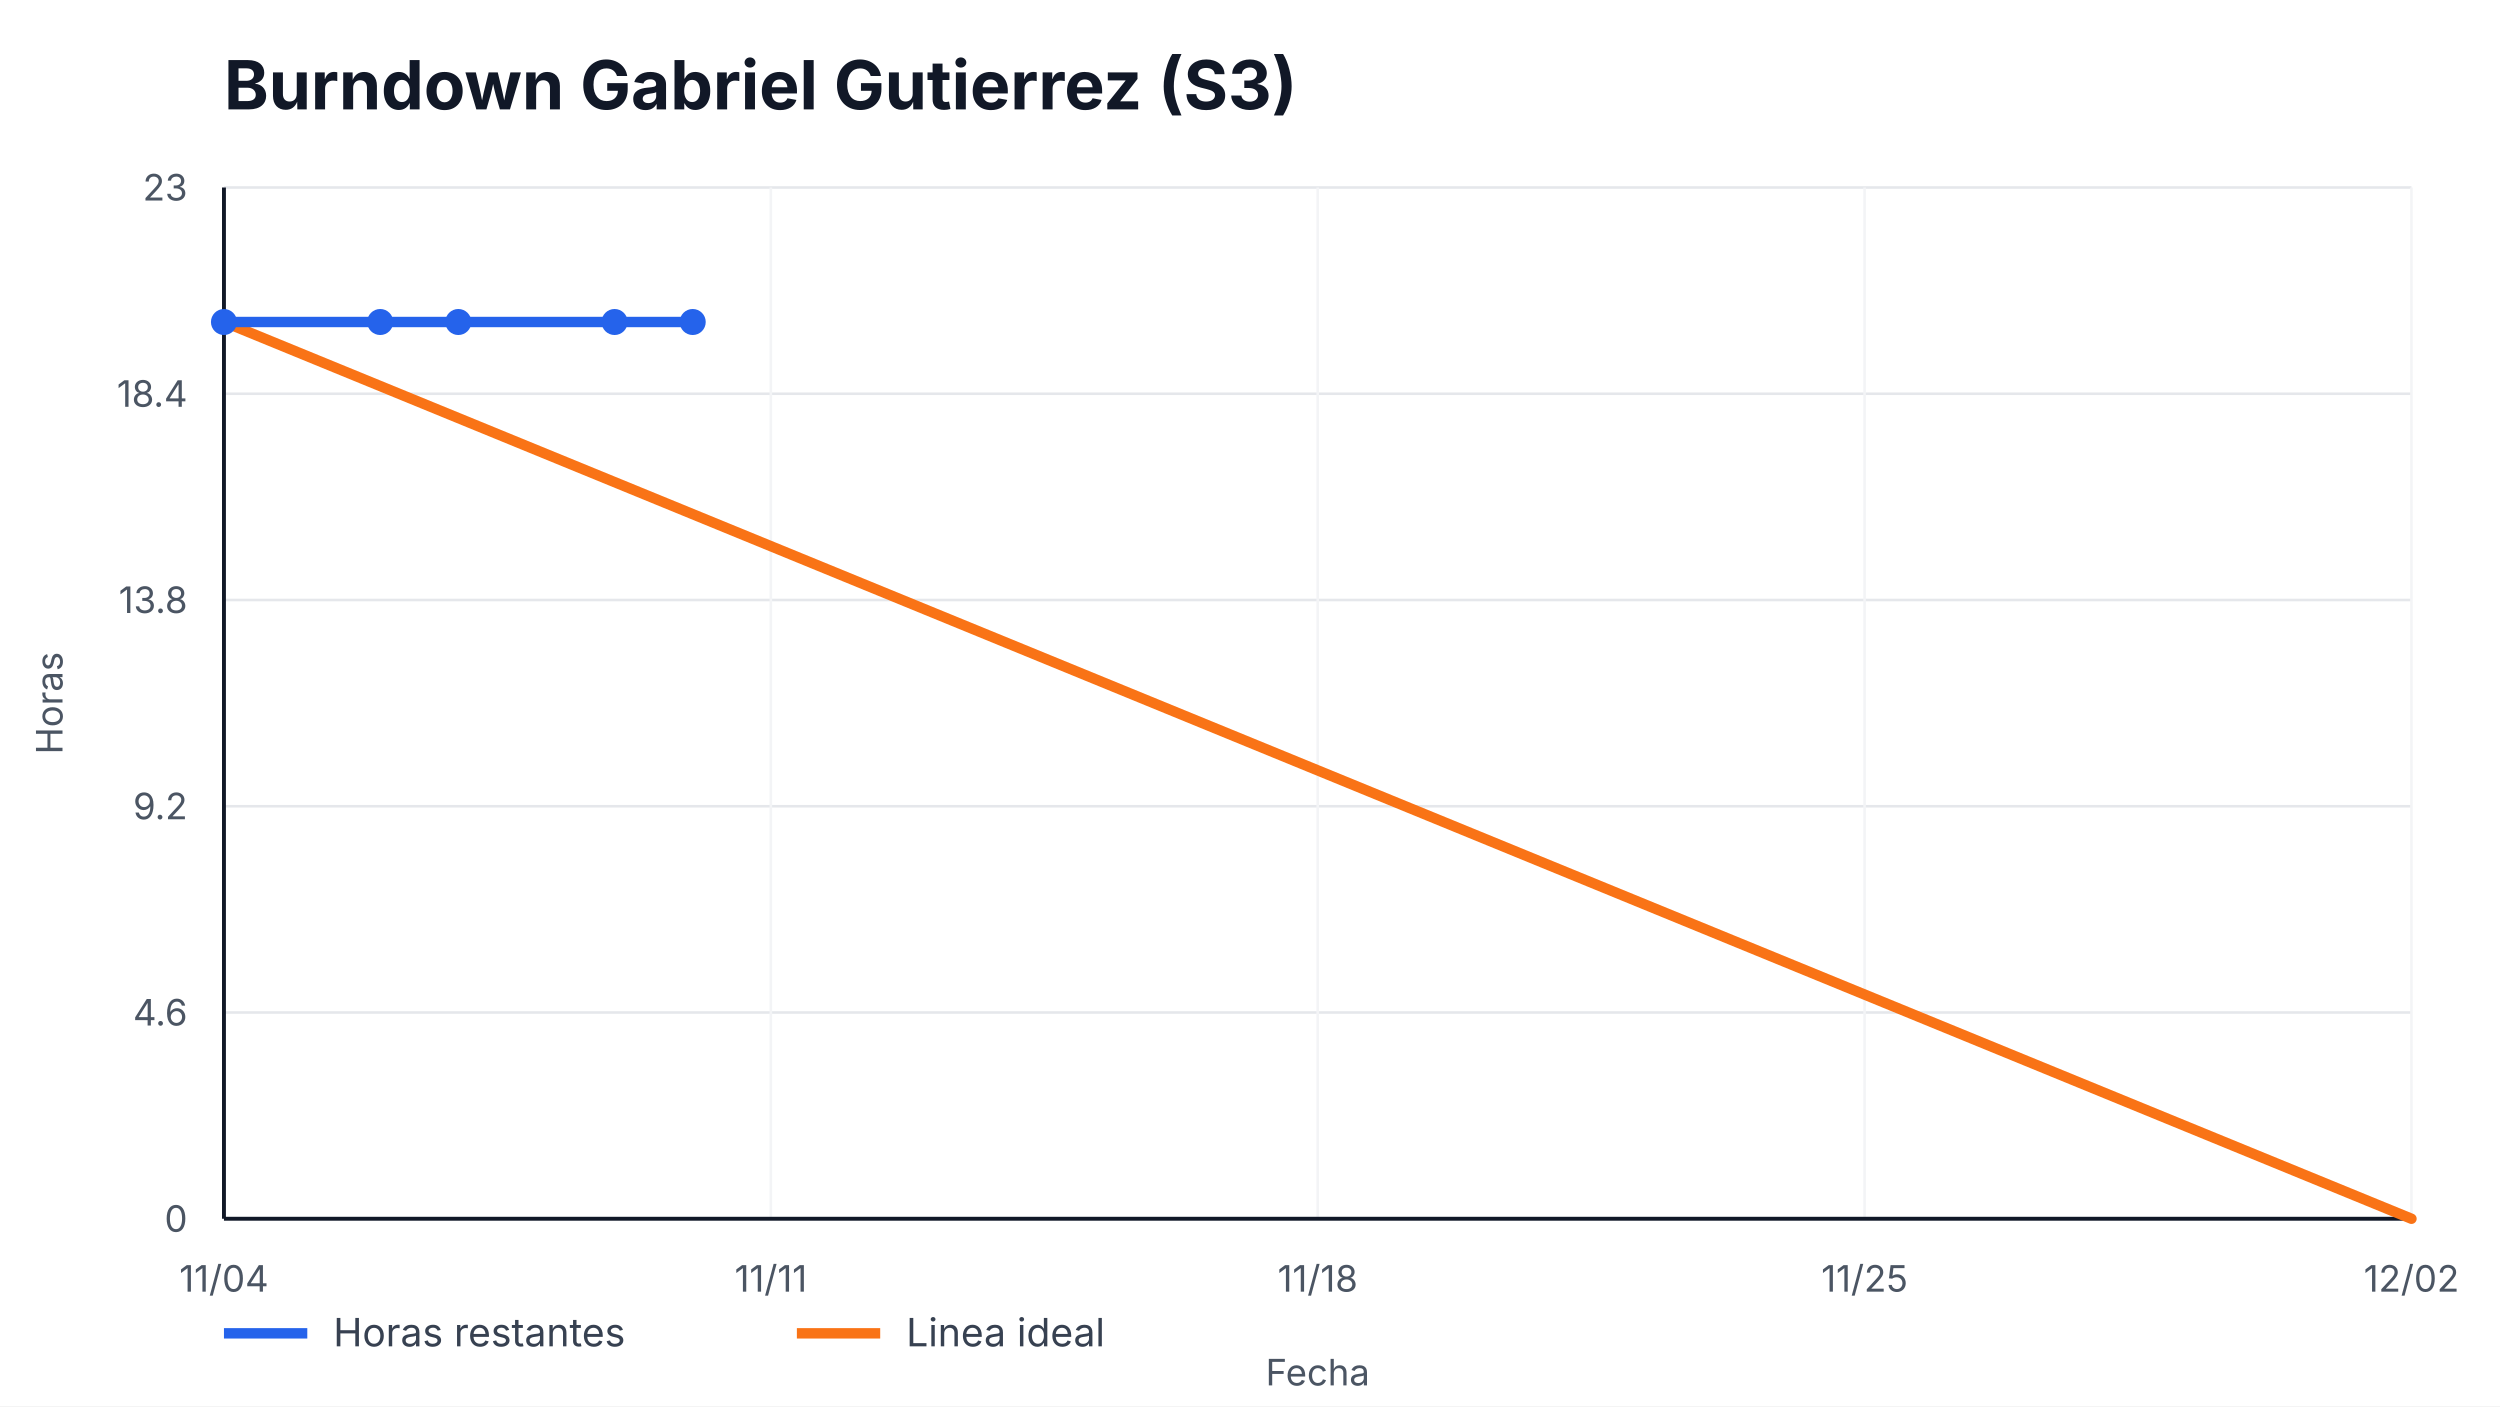
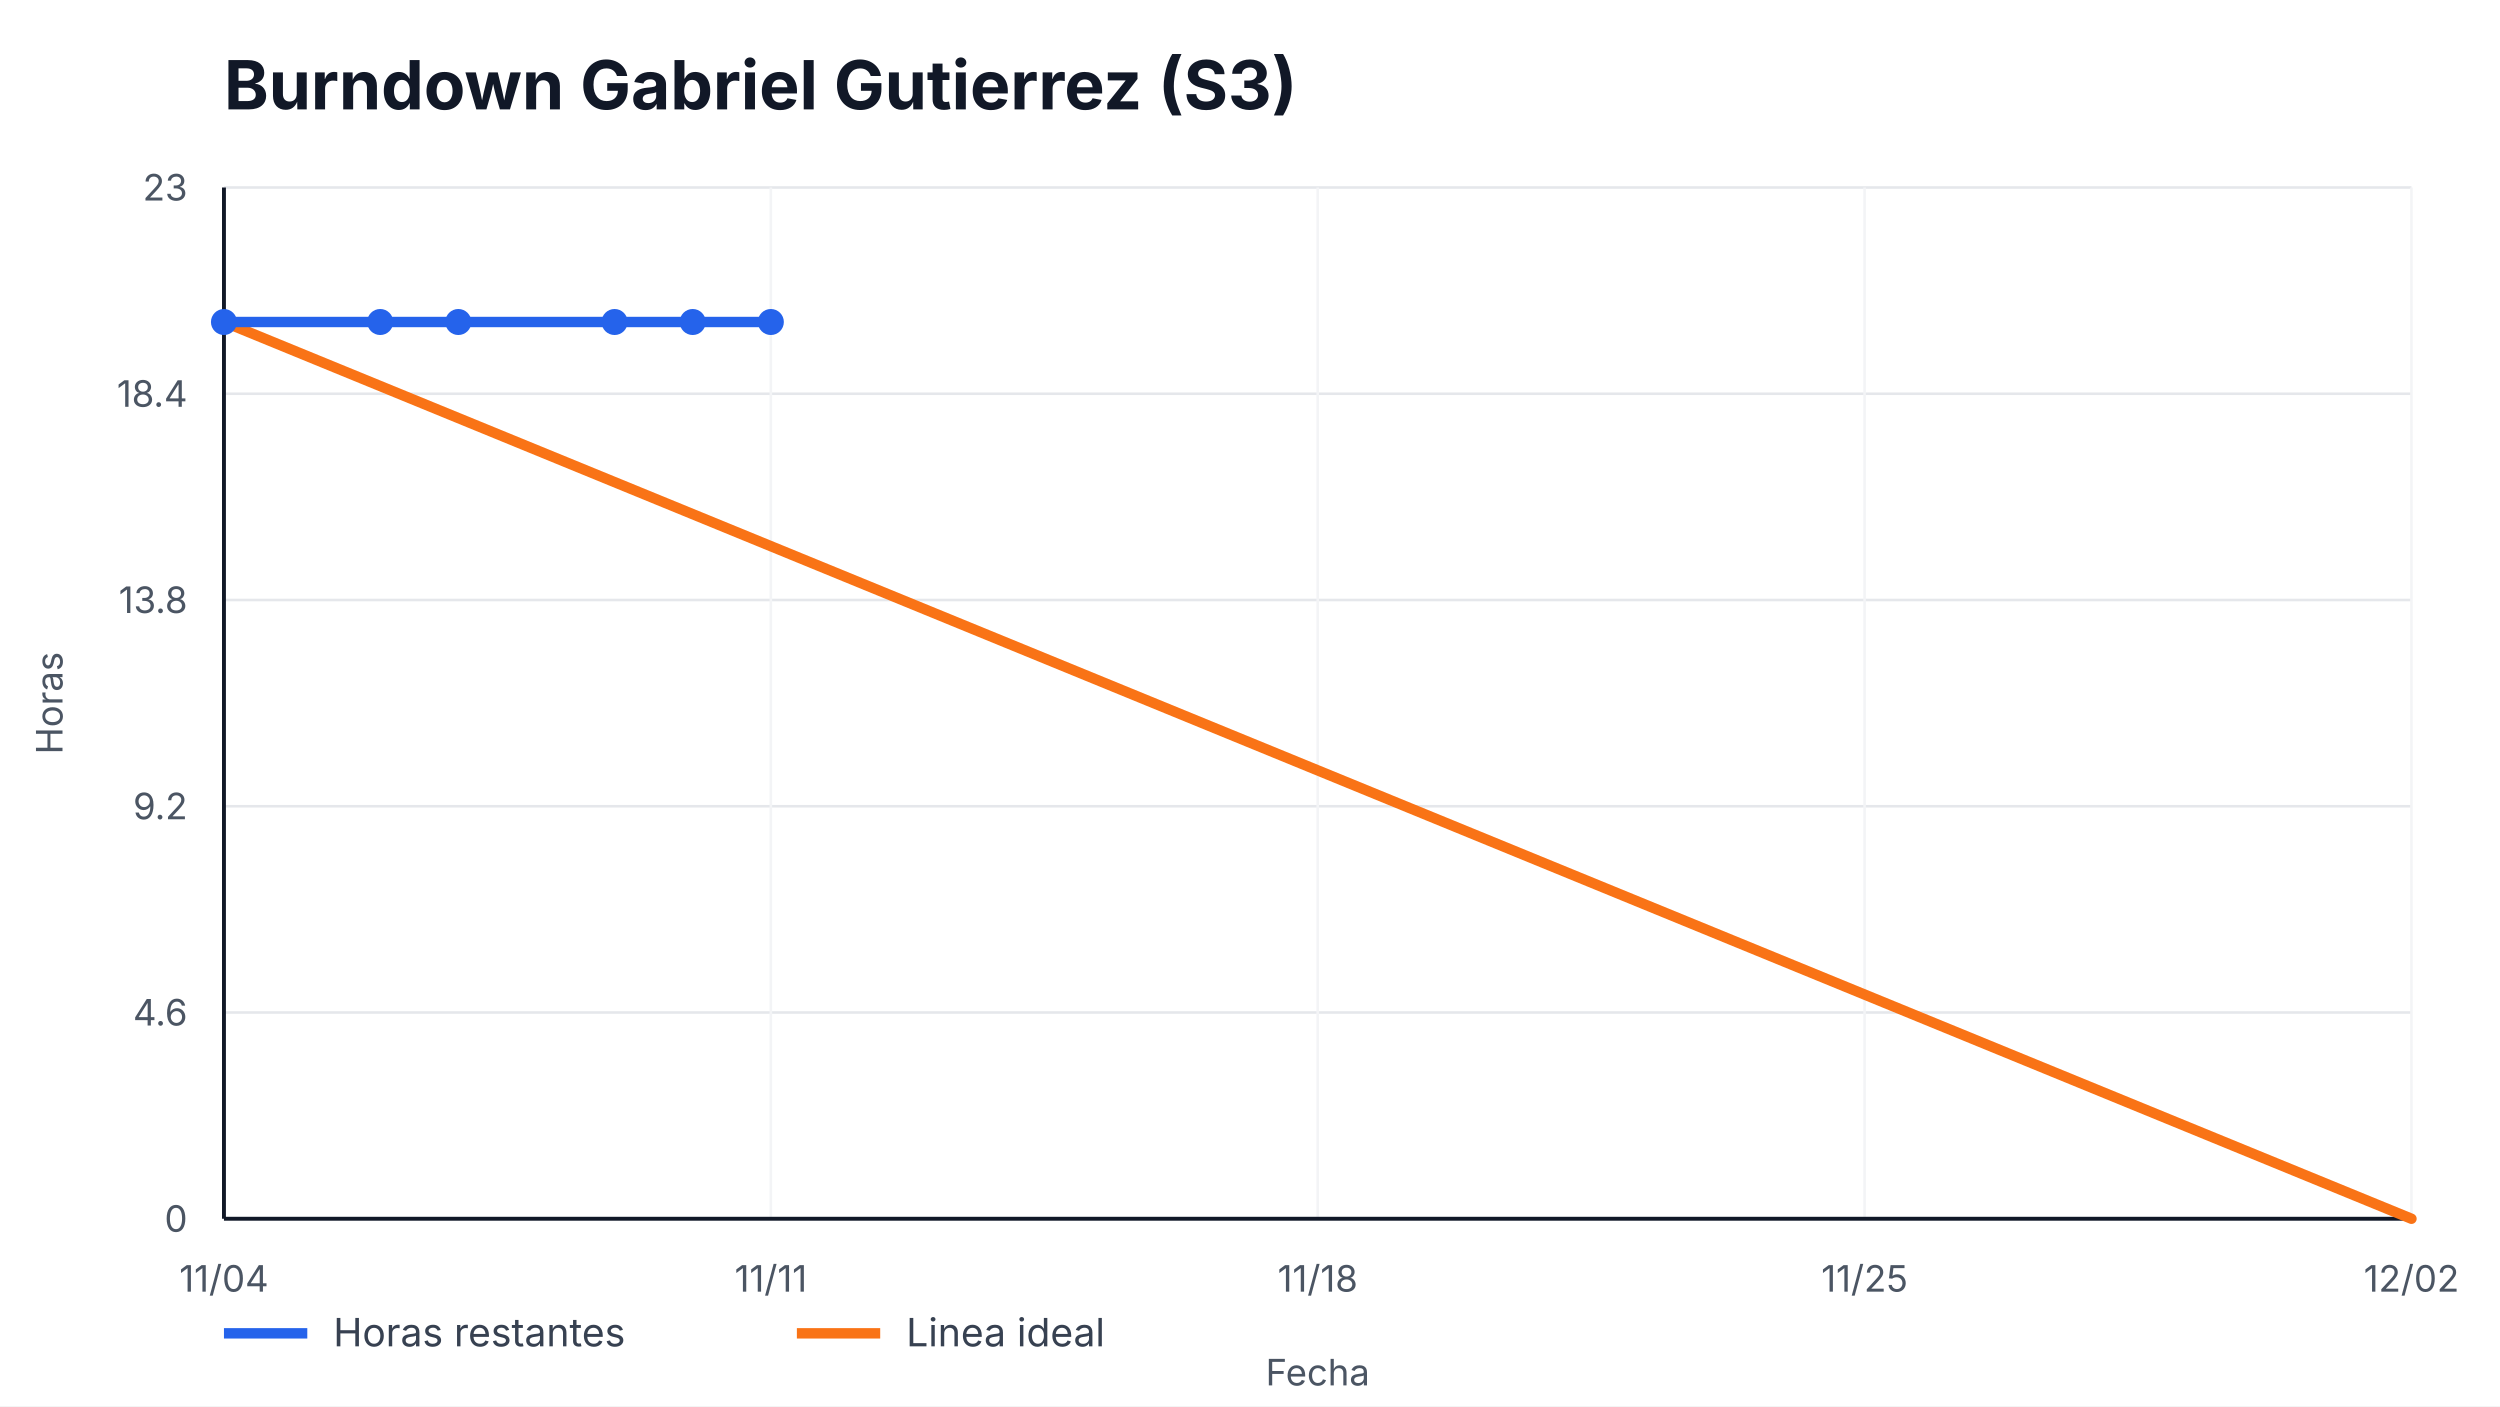
<svg xmlns="http://www.w3.org/2000/svg" width="960" height="540" viewBox="0 0 960 540" role="img" aria-label="Burndown Gabriel Gutierrez (S3)">
  <style>
    text { font-family: -apple-system, BlinkMacSystemFont, "Segoe UI", sans-serif; fill: #111827; }
    .title { font-size: 26px; font-weight: 700; }
    .axis { font-size: 14px; fill: #4b5563; }
    .legend { font-size: 15px; fill: #374151; }
    .overrun { font-size: 14px; font-weight: 700; fill: #b91c1c; }
  </style>
  <rect width="100%" height="100%" fill="#ffffff" />
  <text x="86" y="42" class="title">Burndown Gabriel Gutierrez (S3)</text>
  <g>
    <line x1="86" y1="468.00" x2="926" y2="468.00" stroke="#e5e7eb" />
    <line x1="86" y1="388.80" x2="926" y2="388.80" stroke="#e5e7eb" />
    <line x1="86" y1="309.60" x2="926" y2="309.60" stroke="#e5e7eb" />
    <line x1="86" y1="230.40" x2="926" y2="230.40" stroke="#e5e7eb" />
    <line x1="86" y1="151.20" x2="926" y2="151.20" stroke="#e5e7eb" />
    <line x1="86" y1="72.00" x2="926" y2="72.00" stroke="#e5e7eb" />
  </g>
  <g>
    <line x1="86.00" y1="72" x2="86.00" y2="468" stroke="#f3f4f6" />
    <text x="86.00" y="496" text-anchor="middle" class="axis">11/04</text>
    <line x1="296.00" y1="72" x2="296.00" y2="468" stroke="#f3f4f6" />
    <text x="296.00" y="496" text-anchor="middle" class="axis">11/11</text>
    <line x1="506.00" y1="72" x2="506.00" y2="468" stroke="#f3f4f6" />
    <text x="506.00" y="496" text-anchor="middle" class="axis">11/18</text>
    <line x1="716.00" y1="72" x2="716.00" y2="468" stroke="#f3f4f6" />
    <text x="716.00" y="496" text-anchor="middle" class="axis">11/25</text>
    <line x1="926.00" y1="72" x2="926.00" y2="468" stroke="#f3f4f6" />
    <text x="926.00" y="496" text-anchor="middle" class="axis">12/02</text>
  </g>
  <line x1="86" y1="468" x2="926" y2="468" stroke="#111827" stroke-width="1.5" />
  <line x1="86" y1="72" x2="86" y2="468" stroke="#111827" stroke-width="1.5" />
  <g>
    <text x="72" y="473.00" text-anchor="end" class="axis">0</text>
    <text x="72" y="393.80" text-anchor="end" class="axis">4.6</text>
    <text x="72" y="314.60" text-anchor="end" class="axis">9.2</text>
    <text x="72" y="235.40" text-anchor="end" class="axis">13.8</text>
    <text x="72" y="156.20" text-anchor="end" class="axis">18.4</text>
    <text x="72" y="77.00" text-anchor="end" class="axis">23</text>
  </g>
  <polyline points="86.00,123.65 926.00,468.00" fill="none" stroke="#f97316" stroke-width="4" stroke-linecap="round" />
-   <polyline points="86.00,123.65 146.00,123.65 176.00,123.65 236.00,123.65 266.00,123.65" fill="none" stroke="#2563eb" stroke-width="4" stroke-linecap="round" stroke-linejoin="round" />
+   <polyline points="86.00,123.65 146.00,123.65 176.00,123.65 236.00,123.65 266.00,123.65 296.00,123.65" fill="none" stroke="#2563eb" stroke-width="4" stroke-linecap="round" stroke-linejoin="round" />
  <g>
    <circle cx="86.00" cy="123.65" r="5" fill="#2563eb" />
    <circle cx="146.00" cy="123.65" r="5" fill="#2563eb" />
    <circle cx="176.00" cy="123.65" r="5" fill="#2563eb" />
    <circle cx="236.00" cy="123.65" r="5" fill="#2563eb" />
    <circle cx="266.00" cy="123.65" r="5" fill="#2563eb" />
+     <circle cx="296.00" cy="123.65" r="5" fill="#2563eb" />
  </g>
  <line x1="86" y1="512" x2="118" y2="512" stroke="#2563eb" stroke-width="4" />
  <text x="128" y="517" class="legend">Horas restantes</text>
  <line x1="306" y1="512" x2="338" y2="512" stroke="#f97316" stroke-width="4" />
  <text x="348" y="517" class="legend">Linea ideal</text>
  <text x="506.0" y="532" text-anchor="middle" class="axis">Fecha</text>
  <text x="24" y="270.0" transform="rotate(-90 24,270.0)" text-anchor="middle" class="axis">Horas</text>
</svg>
